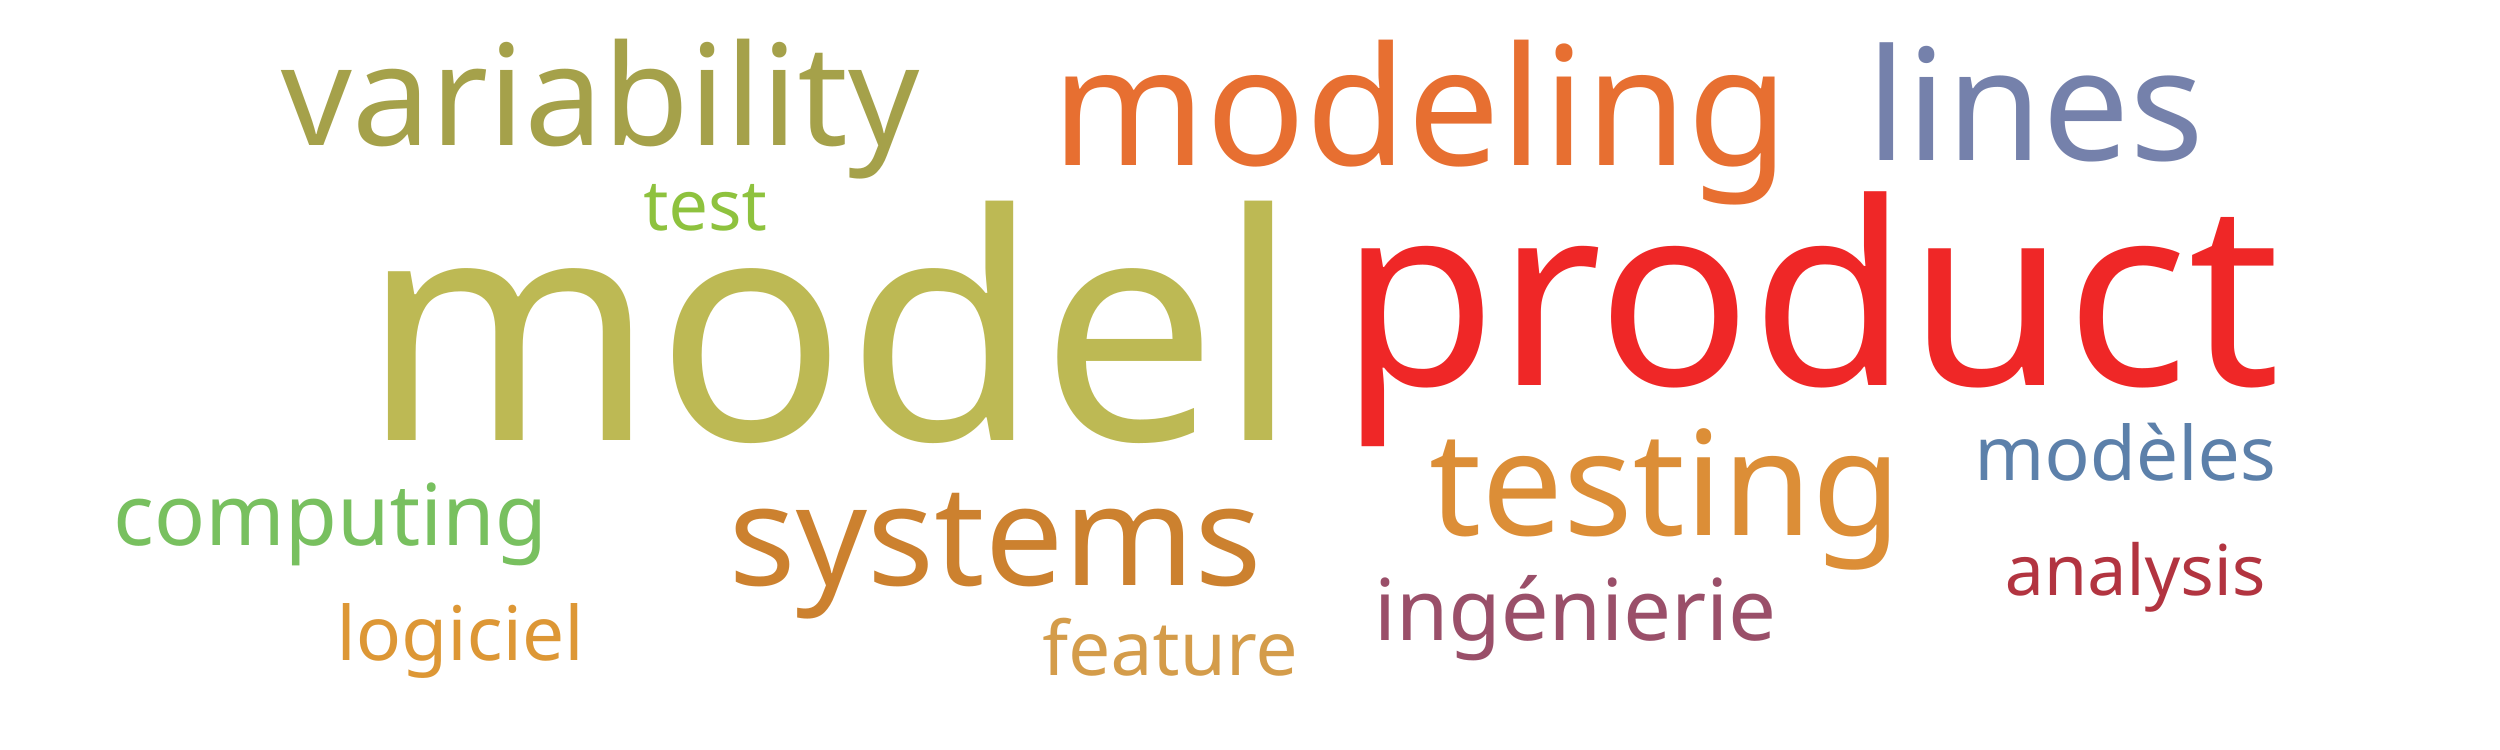
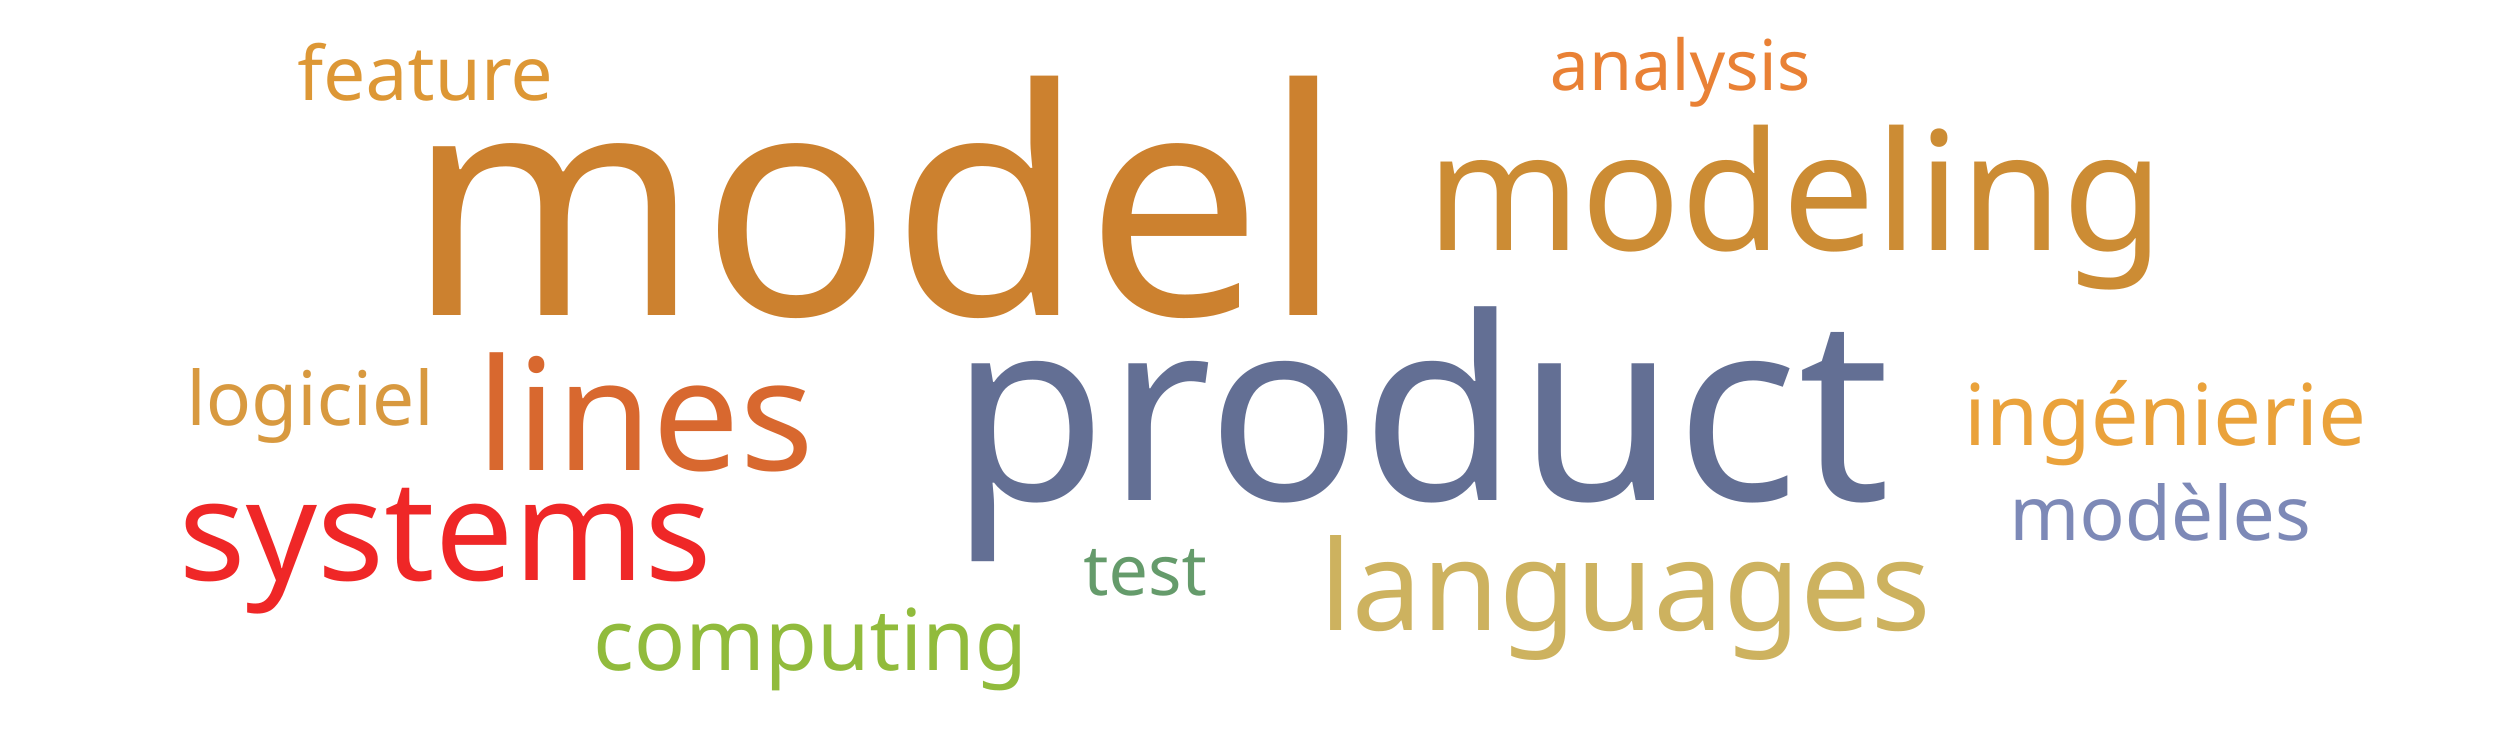
<svg xmlns="http://www.w3.org/2000/svg" width="500" height="150">
  <g transform="translate(250, 75)">
-     <text text-anchor="middle" style="font-family: Impact; font-size: 63px; fill: #bdb954" transform="translate(-84,13)rotate(0)">model</text>
-     <text text-anchor="middle" style="font-family: Impact; font-size: 51px; fill: #ef2727" transform="translate(112,2)rotate(0)">product</text>
-     <text text-anchor="middle" style="font-family: Impact; font-size: 33px; fill: #e76f31" transform="translate(34,-42)rotate(0)">modeling</text>
-     <text text-anchor="middle" style="font-family: Impact; font-size: 31px; fill: #7581ab" transform="translate(157,-43)rotate(0)">lines</text>
-     <text text-anchor="middle" style="font-family: Impact; font-size: 29px; fill: #dc8e37" transform="translate(83,32)rotate(0)">testing</text>
-     <text text-anchor="middle" style="font-family: Impact; font-size: 28px; fill: #a5a14a" transform="translate(-130,-46)rotate(0)">variability</text>
-     <text text-anchor="middle" style="font-family: Impact; font-size: 28px; fill: #cc812f" transform="translate(-51,42)rotate(0)">systems</text>
-     <text text-anchor="middle" style="font-family: Impact; font-size: 17px; fill: #9a4f69" transform="translate(65,53)rotate(0)">ingénierie</text>
-     <text text-anchor="middle" style="font-family: Impact; font-size: 17px; fill: #78c05f" transform="translate(-184,34)rotate(0)">computing</text>
-     <text text-anchor="middle" style="font-family: Impact; font-size: 15px; fill: #5c80aa" transform="translate(175,21)rotate(0)">modèles</text>
-     <text text-anchor="middle" style="font-family: Impact; font-size: 15px; fill: #dd9735" transform="translate(-158,57)rotate(0)">logiciel</text>
-     <text text-anchor="middle" style="font-family: Impact; font-size: 15px; fill: #d49c4a" transform="translate(-16,60)rotate(0)">feature</text>
-     <text text-anchor="middle" style="font-family: Impact; font-size: 14px; fill: #b23440" transform="translate(177,44)rotate(0)">analysis</text>
-     <text text-anchor="middle" style="font-family: Impact; font-size: 14px; fill: #8ec23e" transform="translate(-109,-29)rotate(0)">test</text>
+     <text text-anchor="middle" style="font-family: Impact; font-size: 63px; fill: #cc812f" transform="translate(-75,-12)rotate(0)">model</text>
+     <text text-anchor="middle" style="font-family: Impact; font-size: 51px; fill: #636f94" transform="translate(34,25)rotate(0)">product</text>
+     <text text-anchor="middle" style="font-family: Impact; font-size: 33px; fill: #cc8c34" transform="translate(109,-25)rotate(0)">modeling</text>
+     <text text-anchor="middle" style="font-family: Impact; font-size: 31px; fill: #d8682f" transform="translate(-121,19)rotate(0)">lines</text>
+     <text text-anchor="middle" style="font-family: Impact; font-size: 28px; fill: #ef2727" transform="translate(-161,41)rotate(0)">systems</text>
+     <text text-anchor="middle" style="font-family: Impact; font-size: 25px; fill: #cdb25f" transform="translate(75,51)rotate(0)">languages</text>
+     <text text-anchor="middle" style="font-family: Impact; font-size: 17px; fill: #eaa23b" transform="translate(183,14)rotate(0)">ingénierie</text>
+     <text text-anchor="middle" style="font-family: Impact; font-size: 17px; fill: #91bb3c" transform="translate(-88,59)rotate(0)">computing</text>
+     <text text-anchor="middle" style="font-family: Impact; font-size: 15px; fill: #7d89b7" transform="translate(182,33)rotate(0)">modèles</text>
+     <text text-anchor="middle" style="font-family: Impact; font-size: 15px; fill: #d8993f" transform="translate(-188,10)rotate(0)">logiciel</text>
+     <text text-anchor="middle" style="font-family: Impact; font-size: 15px; fill: #dd9735" transform="translate(-165,-55)rotate(0)">feature</text>
+     <text text-anchor="middle" style="font-family: Impact; font-size: 14px; fill: #e98135" transform="translate(86,-57)rotate(0)">analysis</text>
+     <text text-anchor="middle" style="font-family: Impact; font-size: 14px; fill: #659b6b" transform="translate(-21,44)rotate(0)">test</text>
  </g>
</svg>
